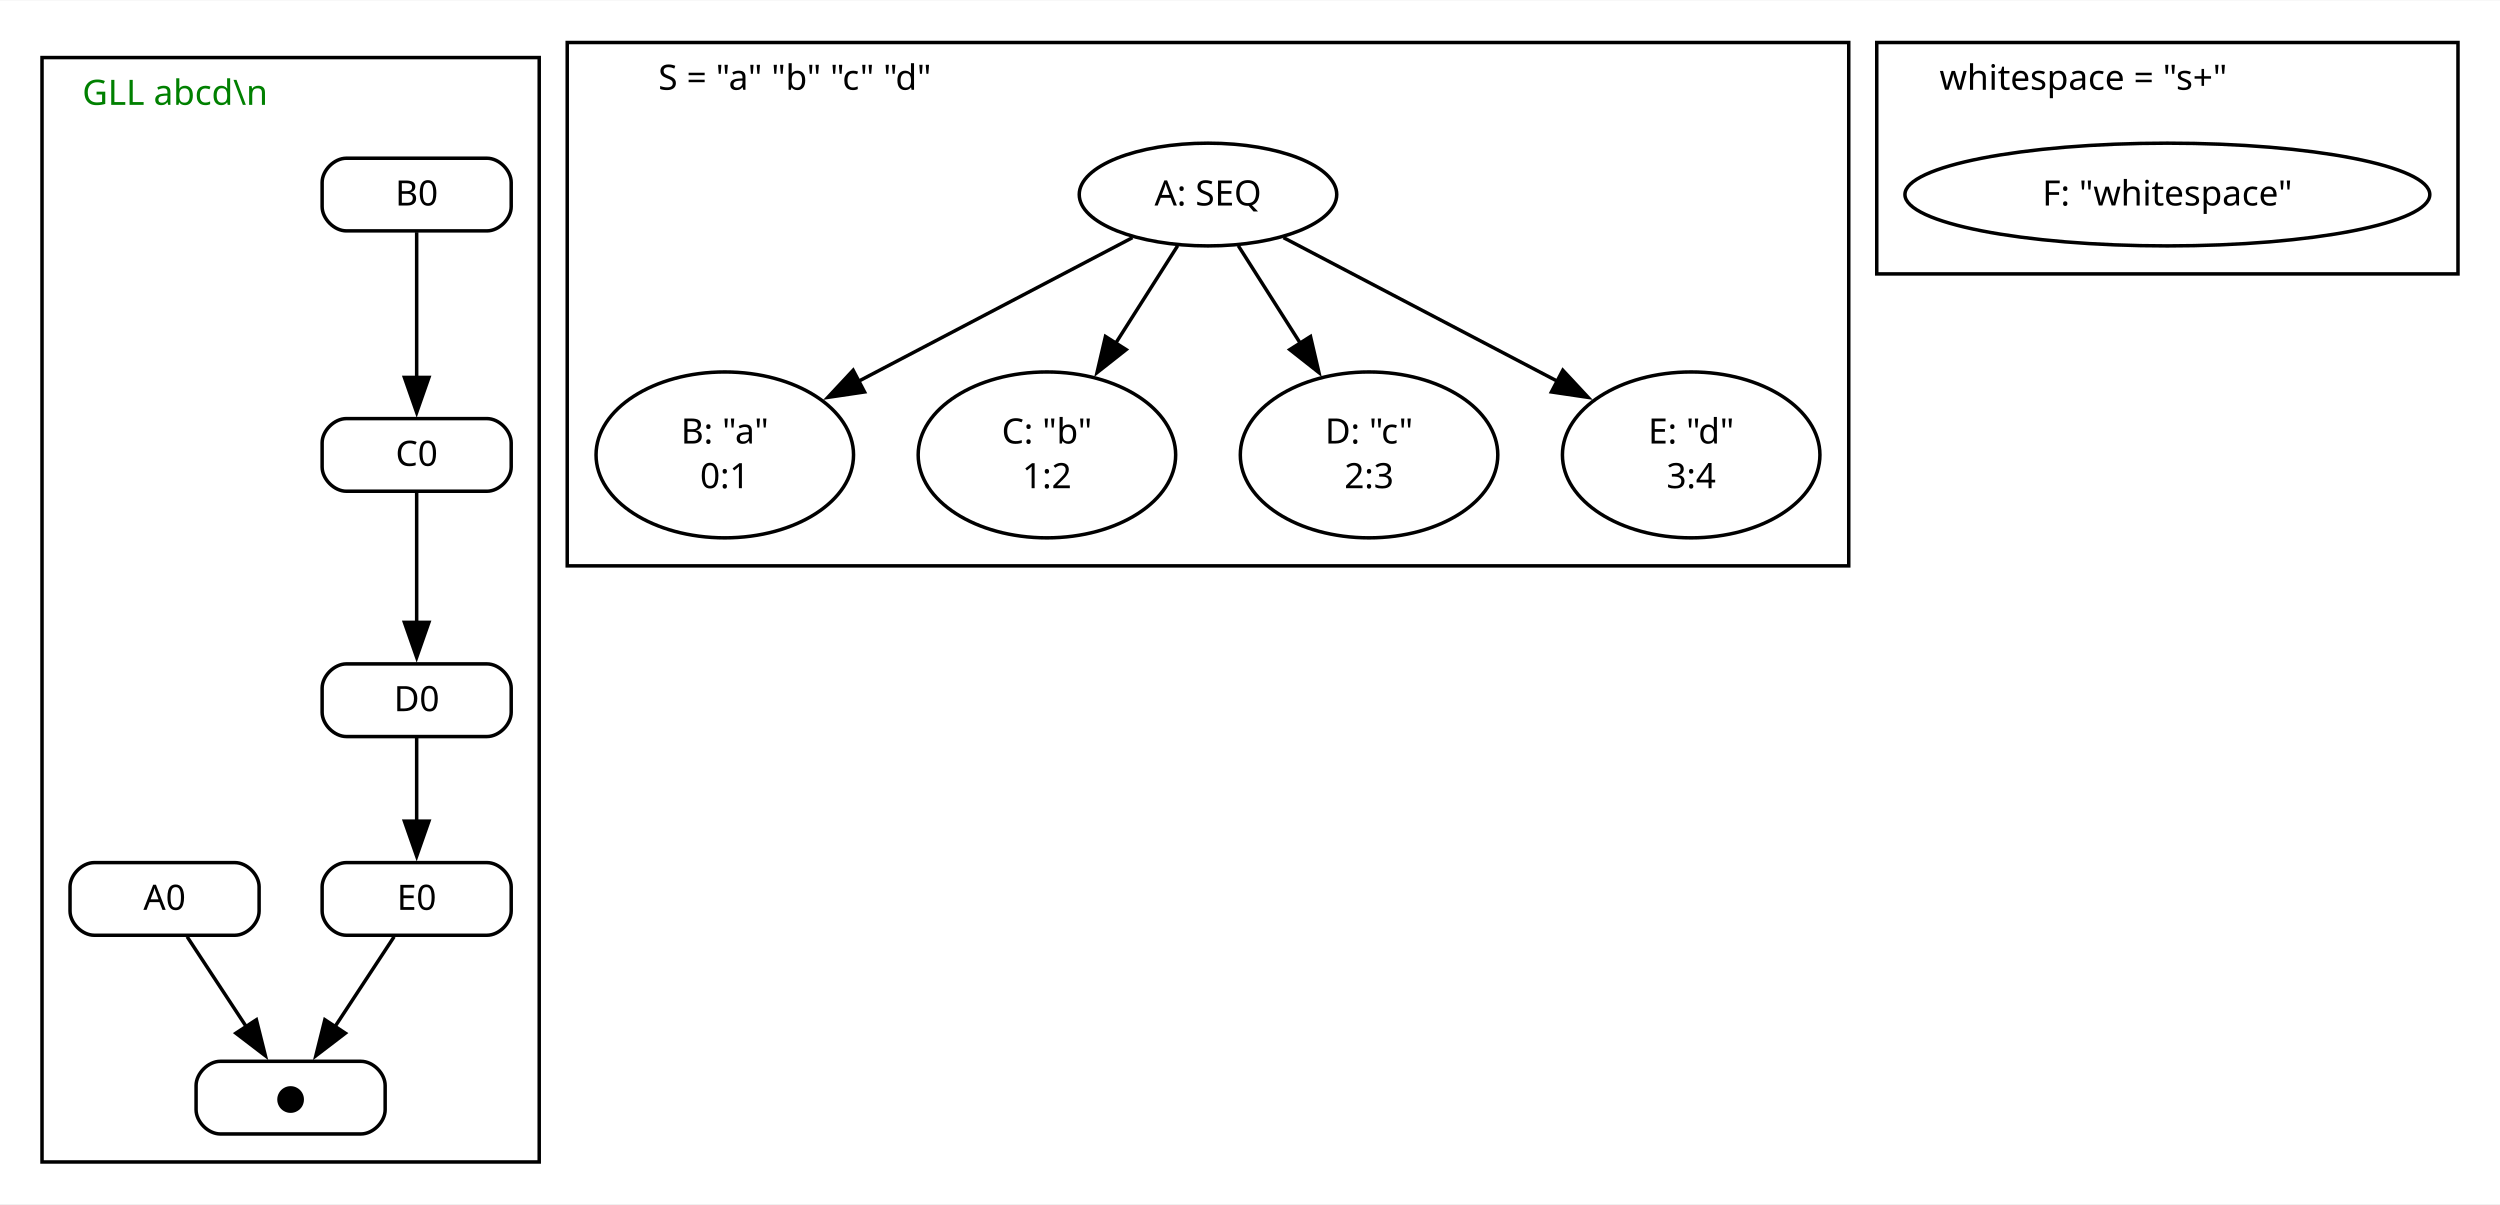
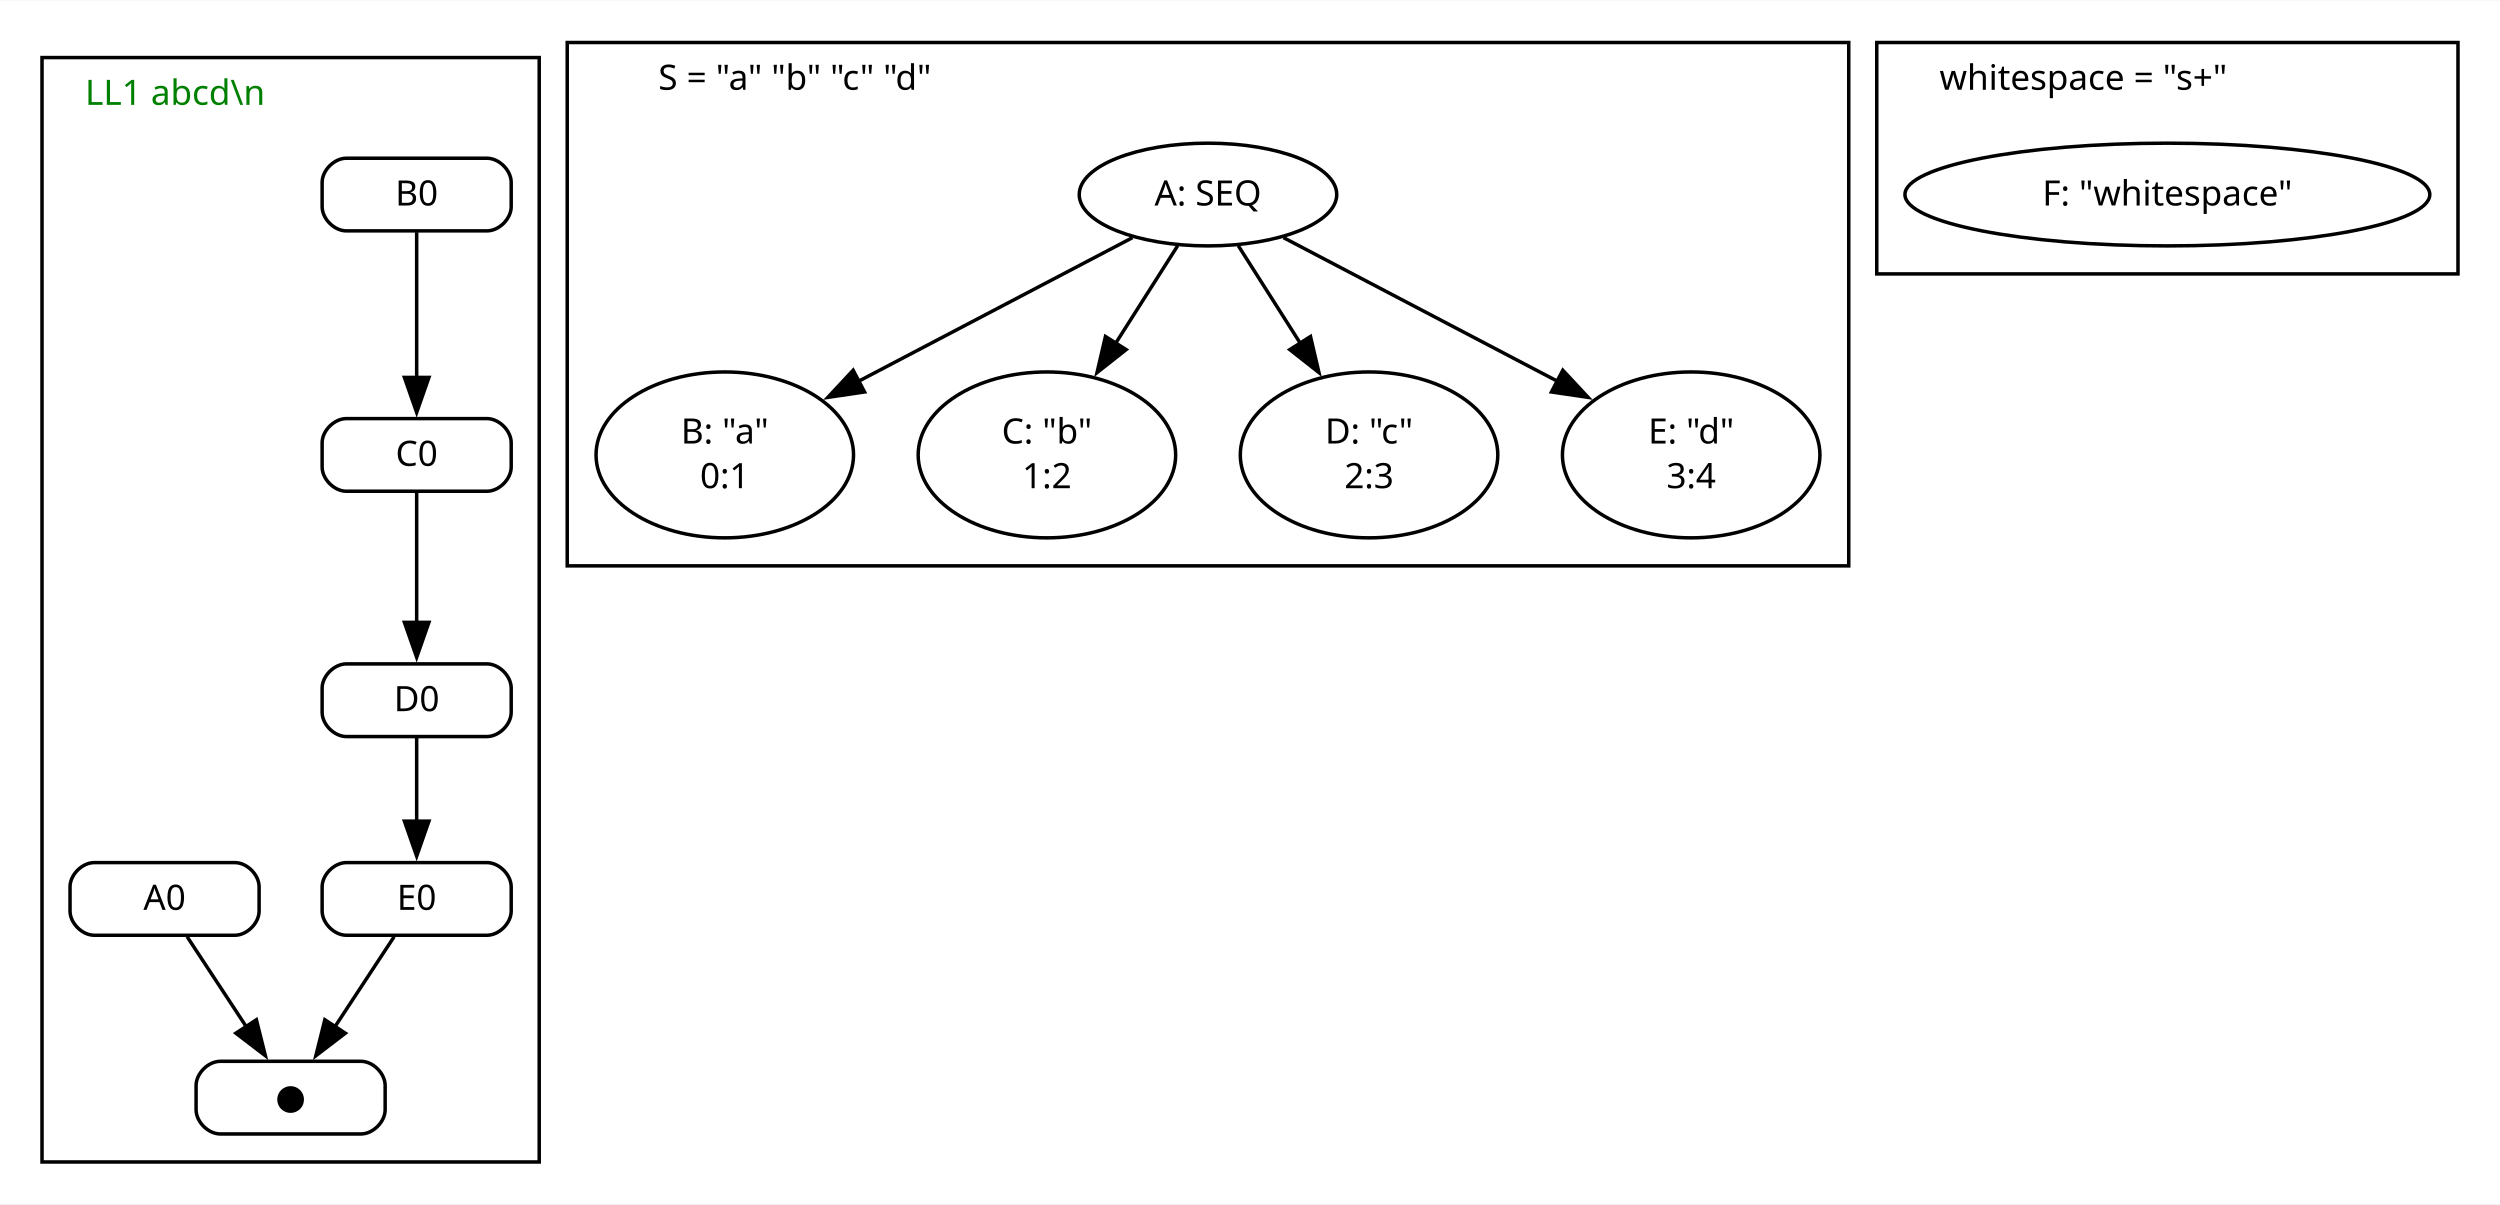
<svg xmlns="http://www.w3.org/2000/svg" width="714pt" height="344pt" viewBox="0.00 0.00 714.00 343.72">
  <g id="graph0" class="graph" transform="scale(1 1) rotate(0) translate(4 339.72)">
    <polygon fill="white" stroke="none" points="-4,4 -4,-339.72 710,-339.72 710,4 -4,4" />
+     <g id="clust3" class="cluster">
+       <polygon fill="none" stroke="black" points="532,-261.63 532,-327.72 698,-327.72 698,-261.63 532,-261.63" />
+       <text text-anchor="middle" x="591" y="-314.22" font-family="Menlo" font-size="10.00">whitespace = "s+"</text>
+     </g>
    <g id="clust1" class="cluster">
      <polygon fill="none" stroke="black" points="8,-8 8,-323.42 150,-323.42 150,-8 8,-8" />
-       <text text-anchor="middle" x="46" y="-309.92" font-family="Menlo" font-size="10.00" fill="green">GLL abcd\n</text>
+       <text text-anchor="middle" x="46" y="-309.92" font-family="Menlo" font-size="10.00" fill="green">LL1 abcd\n</text>
    </g>
    <g id="clust2" class="cluster">
      <polygon fill="none" stroke="black" points="158,-178.25 158,-327.72 524,-327.72 524,-178.25 158,-178.25" />
      <text text-anchor="middle" x="223" y="-314.22" font-family="Menlo" font-size="10.00">S = "a" "b" "c" "d"</text>
-     </g>
-     <g id="clust3" class="cluster">
-       <polygon fill="none" stroke="black" points="532,-261.63 532,-327.72 698,-327.72 698,-261.63 532,-261.63" />
-       <text text-anchor="middle" x="591" y="-314.22" font-family="Menlo" font-size="10.00">whitespace = "s+"</text>
    </g>
    <g id="node1" class="node">
      <path fill="none" stroke="black" d="M135.08,-93.5C135.08,-93.5 94.92,-93.5 94.92,-93.5 91.46,-93.5 88,-90.04 88,-86.58 88,-86.58 88,-79.67 88,-79.67 88,-76.21 91.46,-72.75 94.92,-72.75 94.92,-72.75 135.08,-72.75 135.08,-72.75 138.54,-72.75 142,-76.21 142,-79.67 142,-79.67 142,-86.58 142,-86.58 142,-90.04 138.54,-93.5 135.08,-93.5" />
      <text text-anchor="middle" x="115" y="-80" font-family="Menlo" font-size="10.00">E0</text>
    </g>
    <g id="node2" class="node">
      <path fill="none" stroke="black" d="M99.08,-36.75C99.08,-36.75 58.92,-36.75 58.92,-36.75 55.46,-36.75 52,-33.29 52,-29.83 52,-29.83 52,-22.92 52,-22.92 52,-19.46 55.46,-16 58.92,-16 58.92,-16 99.08,-16 99.08,-16 102.54,-16 106,-19.46 106,-22.92 106,-22.92 106,-29.83 106,-29.83 106,-33.29 102.54,-36.75 99.08,-36.75" />
      <text text-anchor="middle" x="79" y="-23.25" font-family="Menlo" font-size="10.00">●</text>
    </g>
    <g id="edge1" class="edge">
      <path fill="none" stroke="black" d="M108.56,-72.34C103.85,-65.17 97.31,-55.23 91.58,-46.51" />
      <polygon fill="black" stroke="black" points="94.63,-44.78 86.21,-38.34 88.78,-48.62 94.63,-44.78" />
    </g>
    <g id="node3" class="node">
      <path fill="none" stroke="black" d="M135.08,-150.25C135.08,-150.25 94.92,-150.25 94.92,-150.25 91.46,-150.25 88,-146.79 88,-143.33 88,-143.33 88,-136.42 88,-136.42 88,-132.96 91.46,-129.5 94.92,-129.5 94.92,-129.5 135.08,-129.5 135.08,-129.5 138.54,-129.5 142,-132.96 142,-136.42 142,-136.42 142,-143.33 142,-143.33 142,-146.79 138.54,-150.25 135.08,-150.25" />
      <text text-anchor="middle" x="115" y="-136.75" font-family="Menlo" font-size="10.00">D0</text>
    </g>
    <g id="edge2" class="edge">
      <path fill="none" stroke="black" d="M115,-129.09C115,-122.47 115,-113.47 115,-105.27" />
      <polygon fill="black" stroke="black" points="118.5,-105.34 115,-95.34 111.5,-105.34 118.5,-105.34" />
    </g>
    <g id="node4" class="node">
      <path fill="none" stroke="black" d="M135.08,-220.31C135.08,-220.31 94.92,-220.31 94.92,-220.31 91.46,-220.31 88,-216.85 88,-213.4 88,-213.4 88,-206.48 88,-206.48 88,-203.02 91.46,-199.56 94.92,-199.56 94.92,-199.56 135.08,-199.56 135.08,-199.56 138.54,-199.56 142,-203.02 142,-206.48 142,-206.48 142,-213.4 142,-213.4 142,-216.85 138.54,-220.31 135.08,-220.31" />
      <text text-anchor="middle" x="115" y="-206.81" font-family="Menlo" font-size="10.00">C0</text>
    </g>
    <g id="edge3" class="edge">
      <path fill="none" stroke="black" d="M115,-199.19C115,-189.48 115,-174.28 115,-161.83" />
      <polygon fill="black" stroke="black" points="118.5,-162.12 115,-152.12 111.5,-162.12 118.5,-162.12" />
    </g>
    <g id="node5" class="node">
      <path fill="none" stroke="black" d="M135.08,-294.67C135.08,-294.67 94.92,-294.67 94.92,-294.67 91.46,-294.67 88,-291.22 88,-287.76 88,-287.76 88,-280.84 88,-280.84 88,-277.38 91.46,-273.92 94.92,-273.92 94.92,-273.92 135.08,-273.92 135.08,-273.92 138.54,-273.92 142,-277.38 142,-280.84 142,-280.84 142,-287.76 142,-287.76 142,-291.22 138.54,-294.67 135.08,-294.67" />
      <text text-anchor="middle" x="115" y="-281.17" font-family="Menlo" font-size="10.00">B0</text>
    </g>
    <g id="edge4" class="edge">
      <path fill="none" stroke="black" d="M115,-273.54C115,-262.91 115,-245.58 115,-231.85" />
      <polygon fill="black" stroke="black" points="118.5,-232.06 115,-222.06 111.5,-232.06 118.5,-232.06" />
    </g>
    <g id="node6" class="node">
      <path fill="none" stroke="black" d="M63.08,-93.5C63.08,-93.5 22.92,-93.5 22.92,-93.5 19.46,-93.5 16,-90.04 16,-86.58 16,-86.58 16,-79.67 16,-79.67 16,-76.21 19.46,-72.75 22.92,-72.75 22.92,-72.75 63.08,-72.75 63.08,-72.75 66.54,-72.75 70,-76.21 70,-79.67 70,-79.67 70,-86.58 70,-86.58 70,-90.04 66.54,-93.5 63.08,-93.5" />
      <text text-anchor="middle" x="43" y="-80" font-family="Menlo" font-size="10.00">A0</text>
    </g>
    <g id="edge5" class="edge">
      <path fill="none" stroke="black" d="M49.44,-72.34C54.15,-65.17 60.69,-55.23 66.42,-46.51" />
      <polygon fill="black" stroke="black" points="69.22,-48.62 71.79,-38.34 63.37,-44.78 69.22,-48.62" />
    </g>
    <g id="node7" class="node">
      <ellipse fill="none" stroke="black" cx="341" cy="-284.3" rx="36.77" ry="14.67" />
      <text text-anchor="middle" x="341" y="-281.17" font-family="Menlo" font-size="10.00">A: SEQ</text>
    </g>
    <g id="node8" class="node">
      <ellipse fill="none" stroke="black" cx="203" cy="-209.94" rx="36.77" ry="23.69" />
      <text text-anchor="middle" x="203" y="-213.19" font-family="Menlo" font-size="10.00">B: "a"</text>
      <text text-anchor="middle" x="203" y="-200.44" font-family="Menlo" font-size="10.00">0:1</text>
    </g>
    <g id="edge6" class="edge">
      <path fill="none" stroke="black" d="M319.44,-271.99C298.52,-261.02 266.32,-244.14 241.08,-230.91" />
      <polygon fill="black" stroke="black" points="242.91,-227.92 232.43,-226.37 239.66,-234.12 242.91,-227.92" />
    </g>
    <g id="node9" class="node">
      <ellipse fill="none" stroke="black" cx="295" cy="-209.94" rx="36.77" ry="23.69" />
      <text text-anchor="middle" x="295" y="-213.19" font-family="Menlo" font-size="10.00">C: "b"</text>
      <text text-anchor="middle" x="295" y="-200.44" font-family="Menlo" font-size="10.00">1:2</text>
    </g>
    <g id="edge7" class="edge">
      <path fill="none" stroke="black" d="M332.35,-269.69C327.31,-261.77 320.75,-251.44 314.53,-241.66" />
      <polygon fill="black" stroke="black" points="317.63,-240.01 309.31,-233.45 311.72,-243.76 317.63,-240.01" />
    </g>
    <g id="node10" class="node">
      <ellipse fill="none" stroke="black" cx="387" cy="-209.94" rx="36.77" ry="23.69" />
      <text text-anchor="middle" x="387" y="-213.19" font-family="Menlo" font-size="10.00">D: "c"</text>
      <text text-anchor="middle" x="387" y="-200.44" font-family="Menlo" font-size="10.00">2:3</text>
    </g>
    <g id="edge8" class="edge">
      <path fill="none" stroke="black" d="M349.65,-269.69C354.69,-261.77 361.25,-251.44 367.47,-241.66" />
      <polygon fill="black" stroke="black" points="370.28,-243.76 372.69,-233.45 364.37,-240.01 370.28,-243.76" />
    </g>
    <g id="node11" class="node">
      <ellipse fill="none" stroke="black" cx="479" cy="-209.94" rx="36.77" ry="23.69" />
      <text text-anchor="middle" x="479" y="-213.19" font-family="Menlo" font-size="10.00">E: "d"</text>
      <text text-anchor="middle" x="479" y="-200.44" font-family="Menlo" font-size="10.00">3:4</text>
    </g>
    <g id="edge9" class="edge">
      <path fill="none" stroke="black" d="M362.56,-271.99C383.48,-261.02 415.68,-244.14 440.92,-230.91" />
      <polygon fill="black" stroke="black" points="442.34,-234.12 449.57,-226.37 439.09,-227.92 442.34,-234.12" />
    </g>
    <g id="node12" class="node">
      <ellipse fill="none" stroke="black" cx="615" cy="-284.3" rx="74.95" ry="14.67" />
      <text text-anchor="middle" x="615" y="-281.17" font-family="Menlo" font-size="10.00">F: "whitespace"</text>
    </g>
  </g>
</svg>
